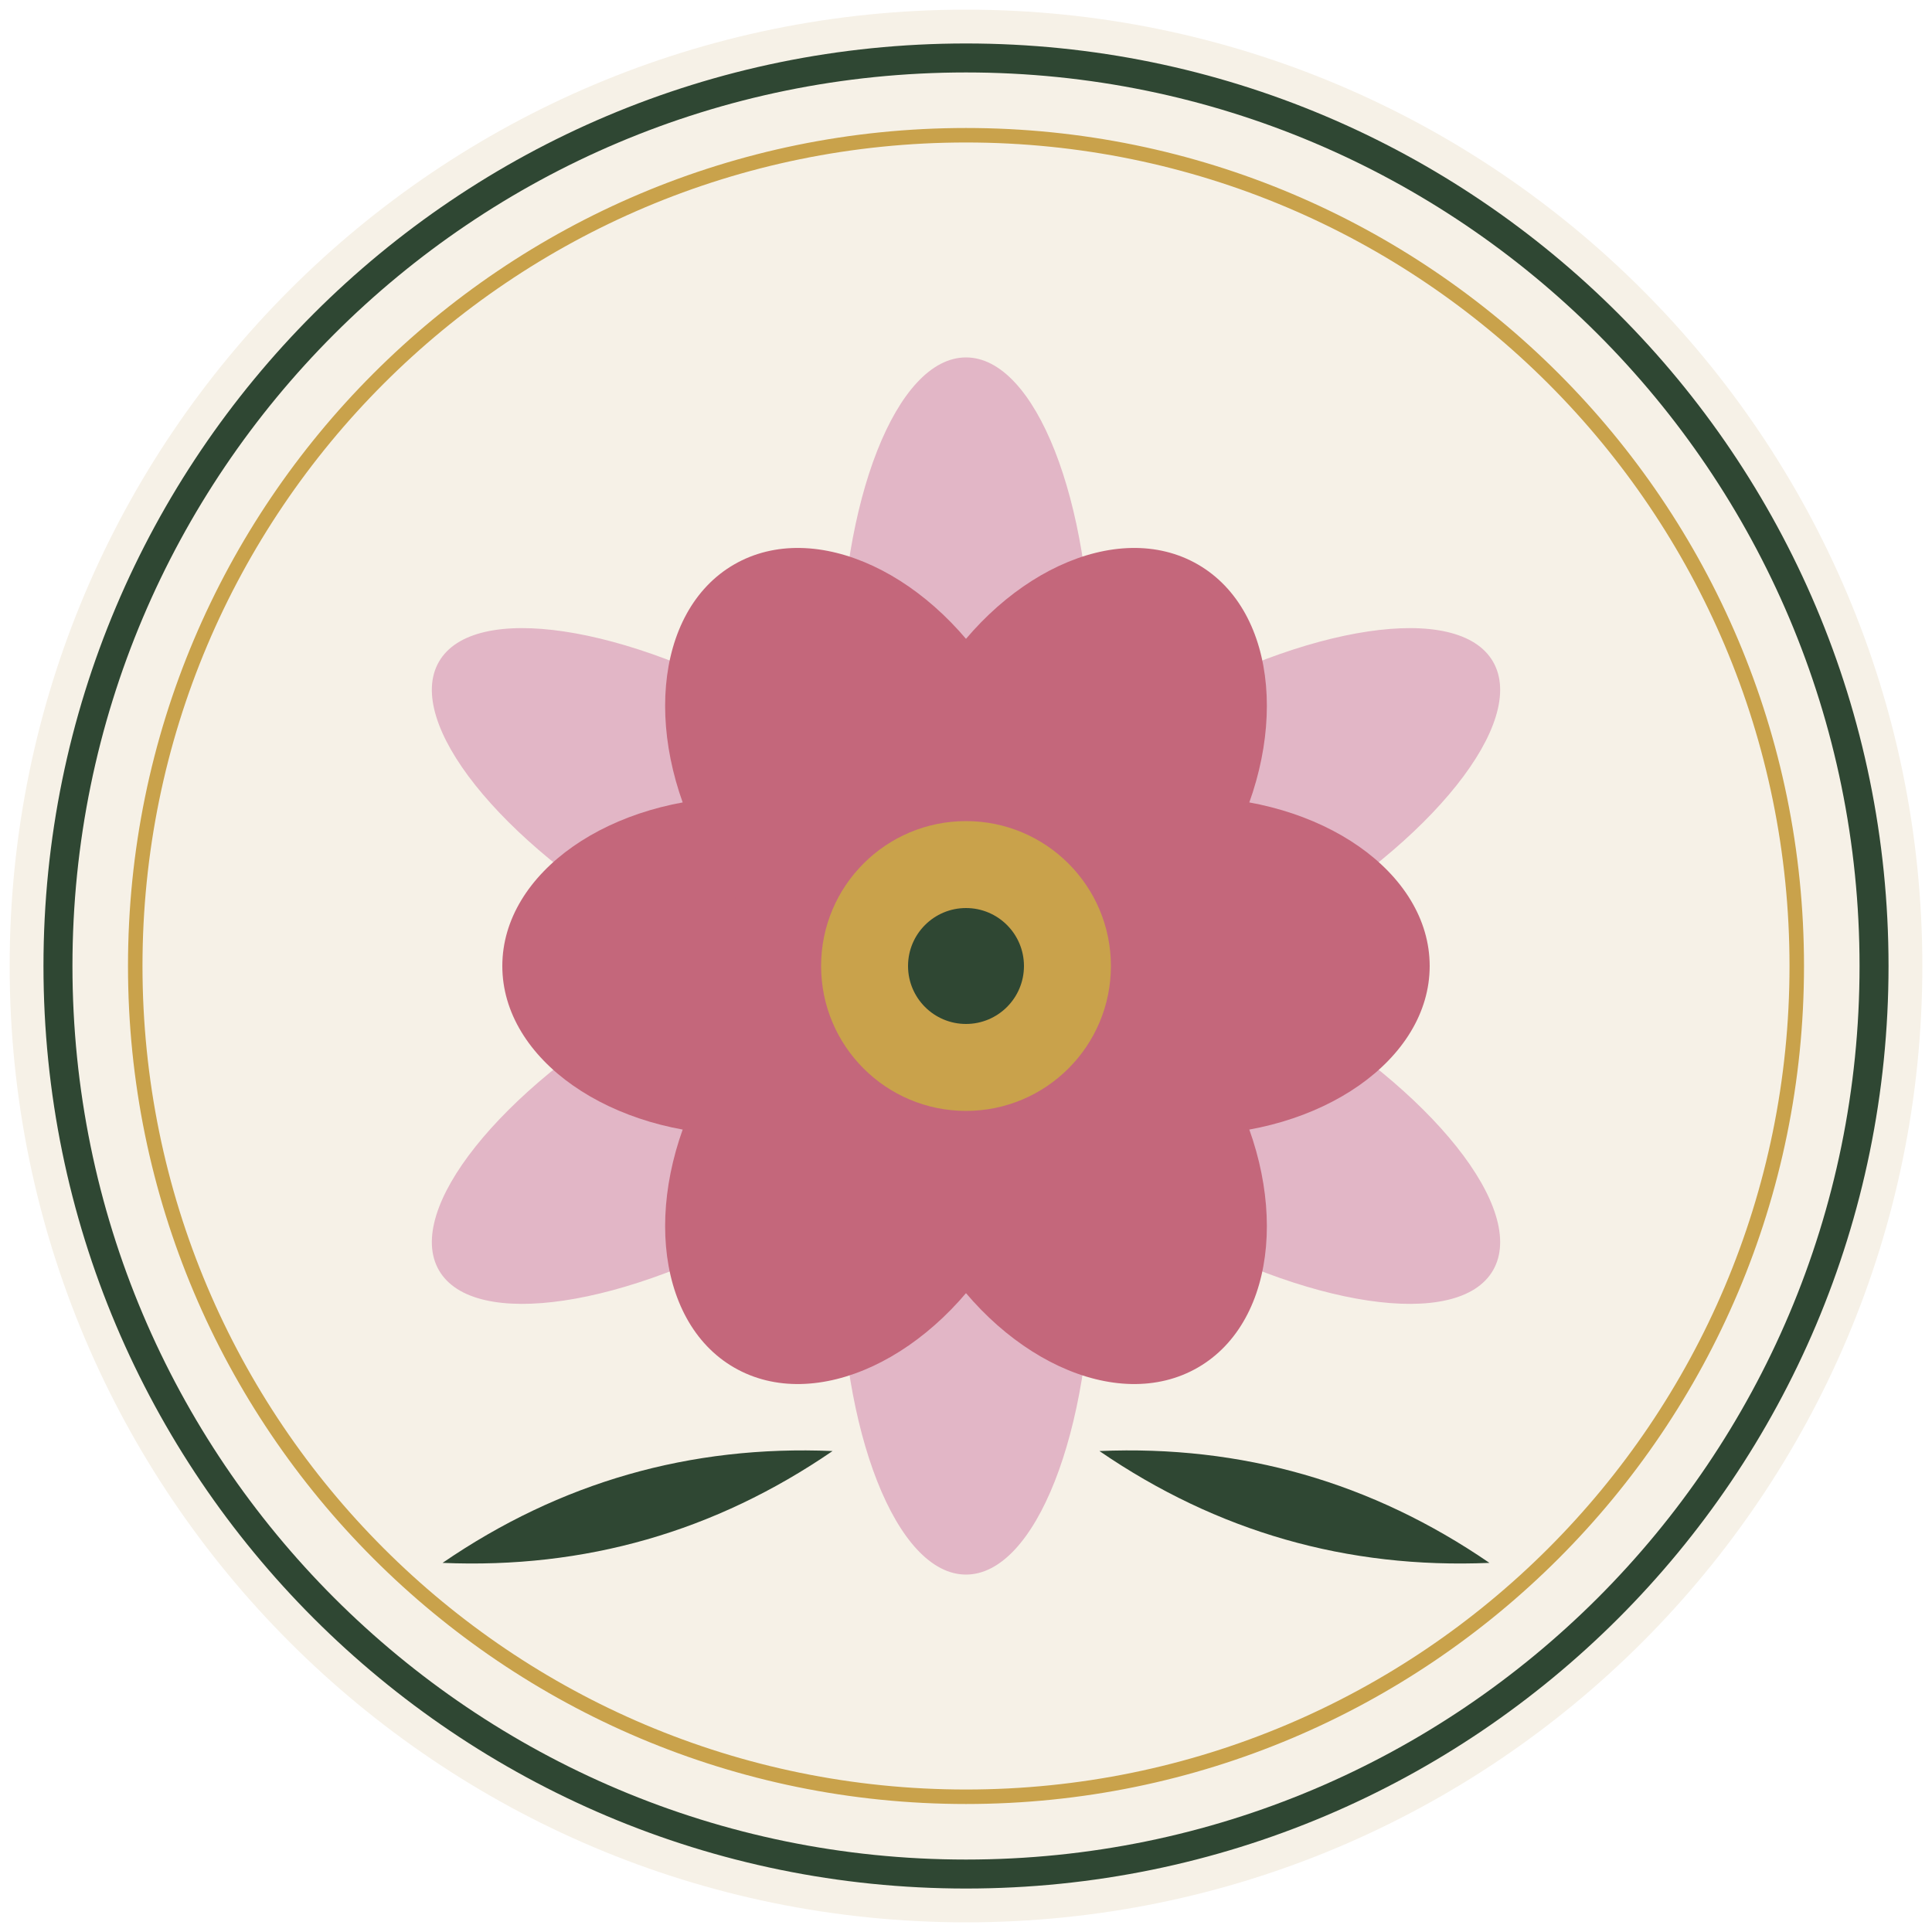
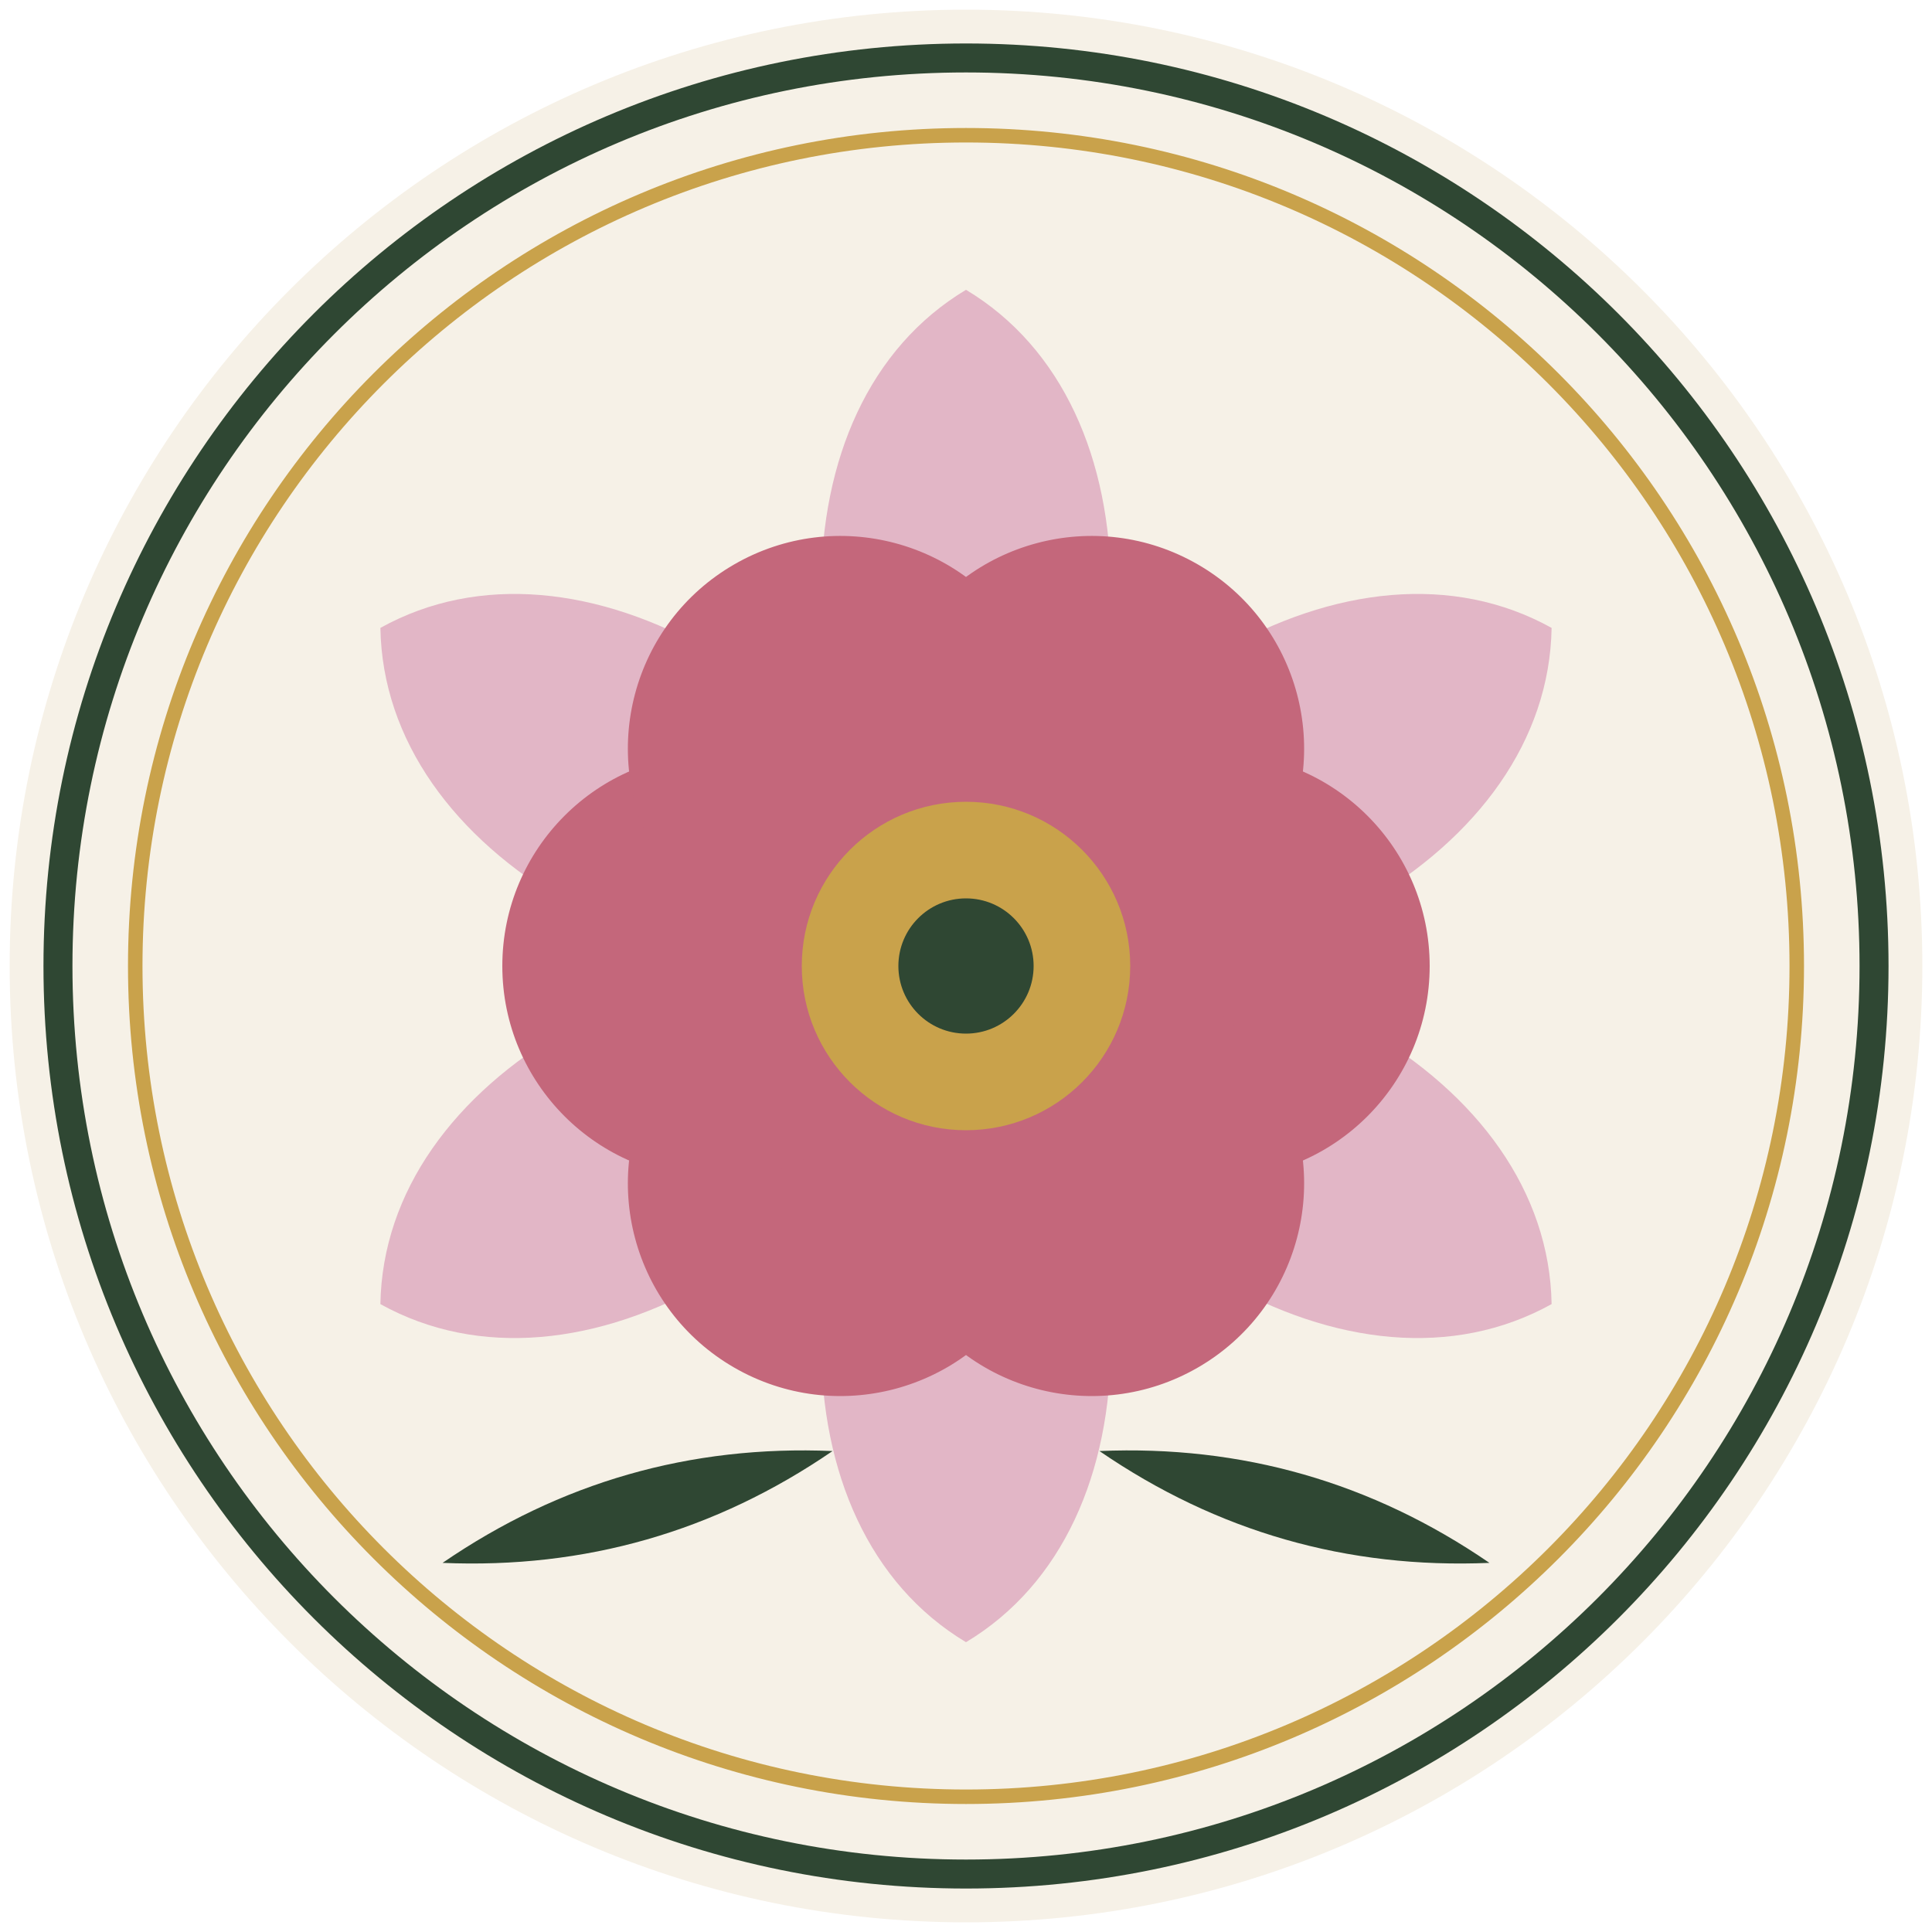
<svg xmlns="http://www.w3.org/2000/svg" viewBox="0 0 200 200" role="img" aria-label="Casa Rodica">
  <circle cx="100" cy="100" r="99" fill="#F6F1E7" />
  <circle cx="100" cy="100" r="94" fill="none" stroke="#2F4733" stroke-width="3" />
  <circle cx="100" cy="100" r="86" fill="none" stroke="#C9A24B" stroke-width="1.5" />
  <g fill="#2F4733">
    <path d="M-21 0 Q0 -7 21 0 Q0 7 -21 0 Z" transform="translate(66 156) rotate(-16)" />
    <path d="M-21 0 Q0 -7 21 0 Q0 7 -21 0 Z" transform="translate(134 156) rotate(16)" />
  </g>
  <g fill="#E2B6C6">
-     <ellipse cx="100" cy="70" rx="13" ry="33" transform="rotate(0 100 100)" />
-     <ellipse cx="100" cy="70" rx="13" ry="33" transform="rotate(60 100 100)" />
-     <ellipse cx="100" cy="70" rx="13" ry="33" transform="rotate(120 100 100)" />
-     <ellipse cx="100" cy="70" rx="13" ry="33" transform="rotate(180 100 100)" />
-     <ellipse cx="100" cy="70" rx="13" ry="33" transform="rotate(240 100 100)" />
-     <ellipse cx="100" cy="70" rx="13" ry="33" transform="rotate(300 100 100)" />
+     <path d="M0 4 C-20 -24 -20 -58 0 -70 C20 -58 20 -24 0 4 Z" transform="translate(100 100) rotate(0)" />
+     <path d="M0 4 C-20 -24 -20 -58 0 -70 C20 -58 20 -24 0 4 Z" transform="translate(100 100) rotate(60)" />
+     <path d="M0 4 C-20 -24 -20 -58 0 -70 C20 -58 20 -24 0 4 Z" transform="translate(100 100) rotate(120)" />
+     <path d="M0 4 C-20 -24 -20 -58 0 -70 C20 -58 20 -24 0 4 Z" transform="translate(100 100) rotate(180)" />
+     <path d="M0 4 C-20 -24 -20 -58 0 -70 C20 -58 20 -24 0 4 Z" transform="translate(100 100) rotate(240)" />
+     <path d="M0 4 C-20 -24 -20 -58 0 -70 C20 -58 20 -24 0 4 Z" transform="translate(100 100) rotate(300)" />
  </g>
  <g fill="#C4677B">
-     <ellipse cx="100" cy="77" rx="17.5" ry="25" transform="rotate(30 100 100)" />
-     <ellipse cx="100" cy="77" rx="17.5" ry="25" transform="rotate(90 100 100)" />
-     <ellipse cx="100" cy="77" rx="17.5" ry="25" transform="rotate(150 100 100)" />
-     <ellipse cx="100" cy="77" rx="17.5" ry="25" transform="rotate(210 100 100)" />
-     <ellipse cx="100" cy="77" rx="17.5" ry="25" transform="rotate(270 100 100)" />
-     <ellipse cx="100" cy="77" rx="17.5" ry="25" transform="rotate(330 100 100)" />
+     <circle cx="100" cy="74" r="22" transform="rotate(30 100 100)" />
+     <circle cx="100" cy="74" r="22" transform="rotate(90 100 100)" />
+     <circle cx="100" cy="74" r="22" transform="rotate(150 100 100)" />
+     <circle cx="100" cy="74" r="22" transform="rotate(210 100 100)" />
+     <circle cx="100" cy="74" r="22" transform="rotate(270 100 100)" />
+     <circle cx="100" cy="74" r="22" transform="rotate(330 100 100)" />
  </g>
-   <circle cx="100" cy="100" r="15" fill="#C9A24B" />
-   <circle cx="100" cy="100" r="6" fill="#2F4733" />
+   <circle cx="100" cy="100" r="17" fill="#C9A24B" />
+   <circle cx="100" cy="100" r="7" fill="#2F4733" />
</svg>
